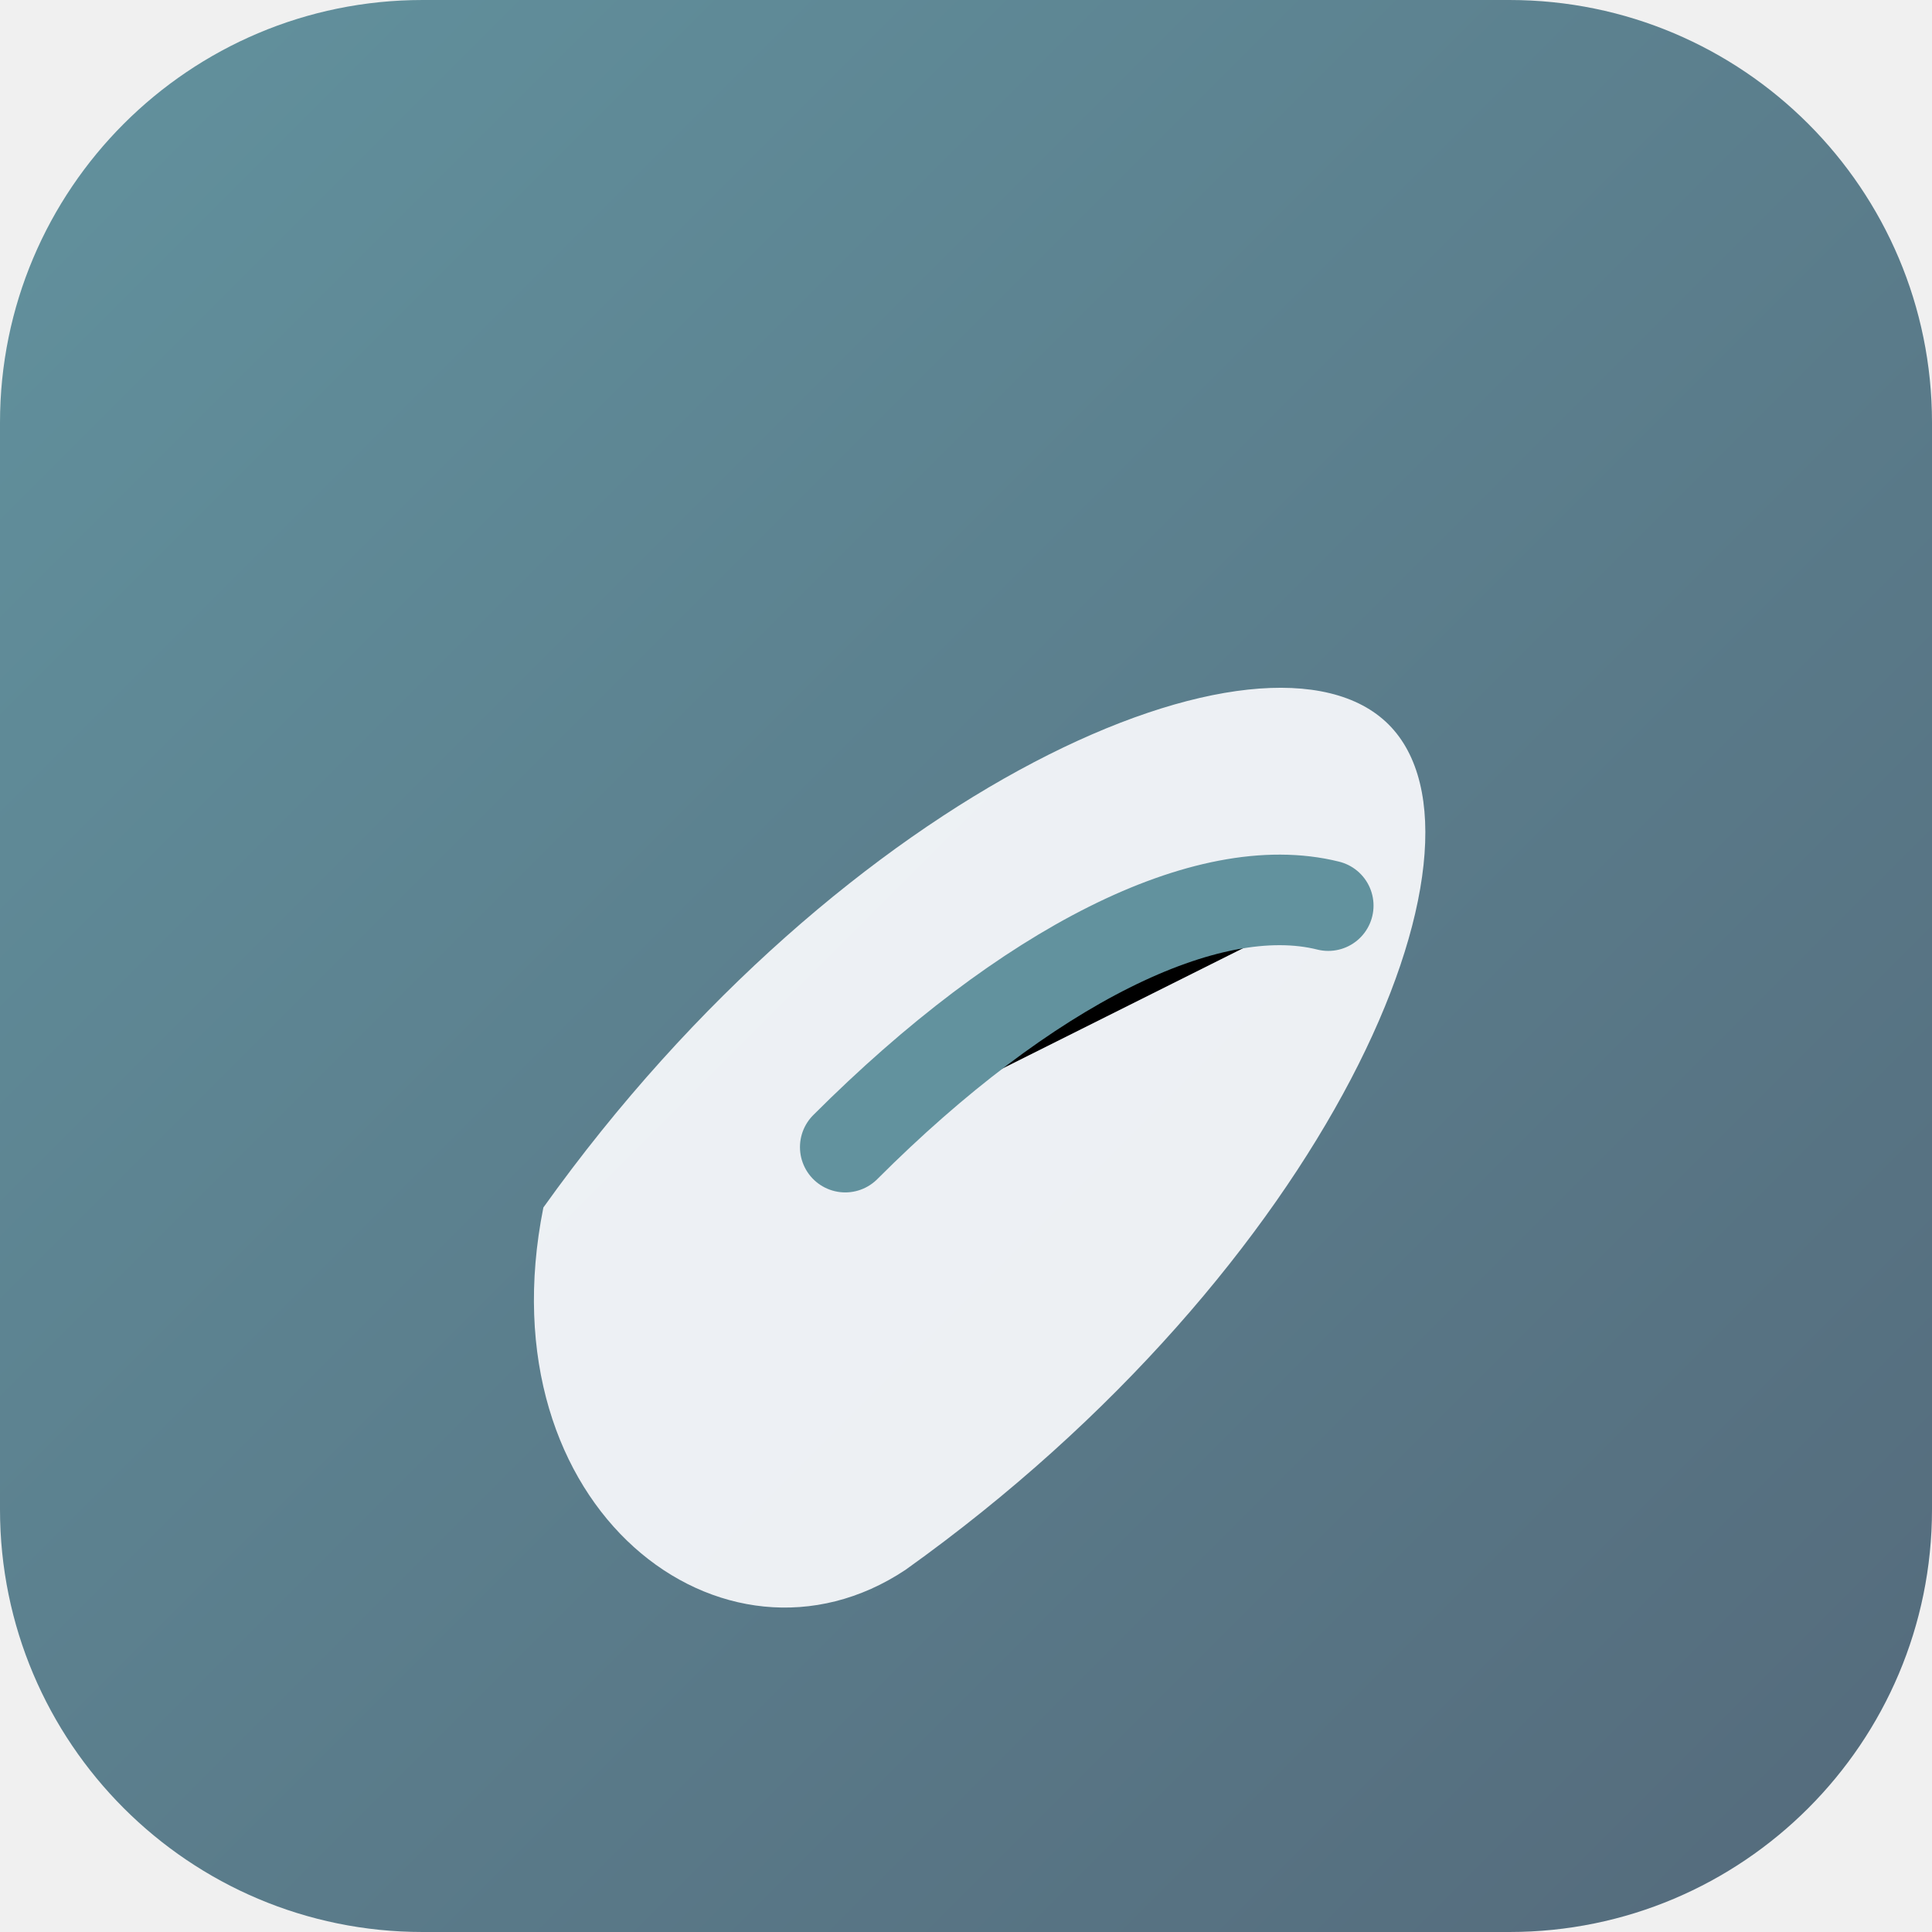
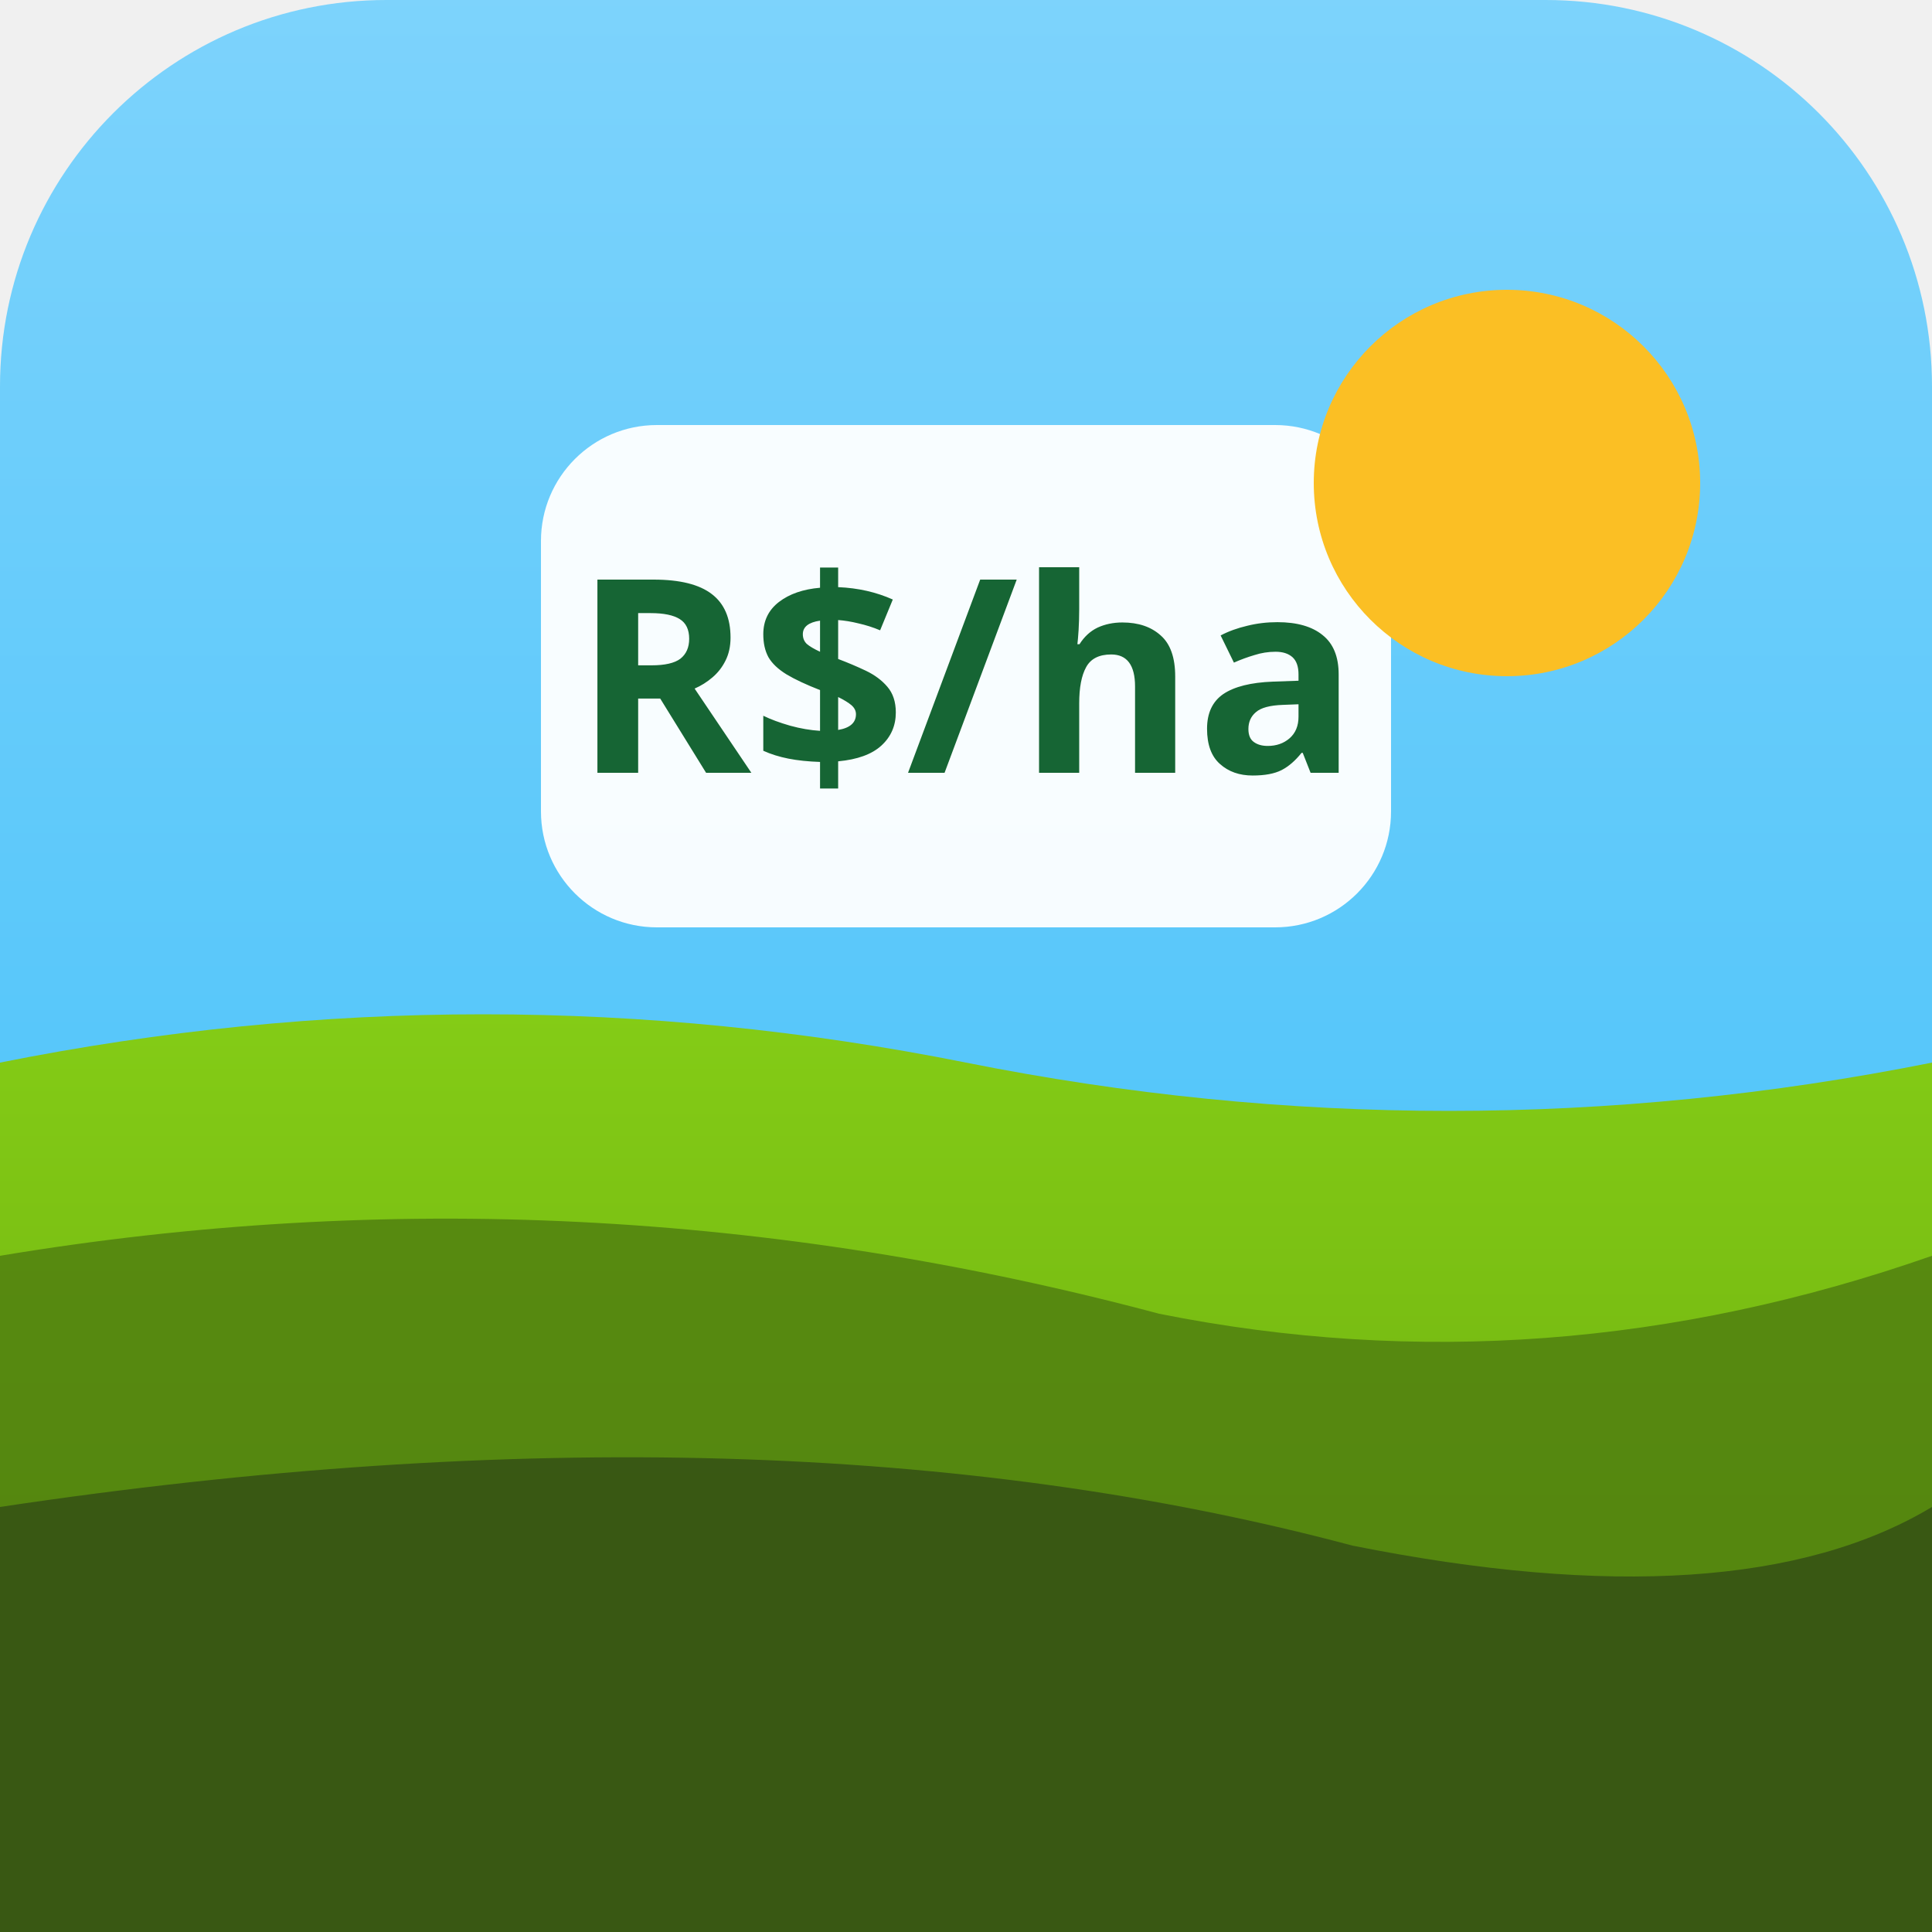
- <svg xmlns="http://www.w3.org/2000/svg" viewBox="0 0 64 64">
+ <svg xmlns="http://www.w3.org/2000/svg" viewBox="0 0 100 100">
  <defs>
-     <linearGradient id="g" x1="0" x2="1" y1="0" y2="1">
-       <stop offset="0" stop-color="#62929E" />
-       <stop offset="1" stop-color="#546A7B" />
+     <linearGradient id="skyGrad" x1="0%" y1="0%" x2="0%" y2="100%">
+       <stop offset="0%" style="stop-color:#7dd3fc;stop-opacity:1" />
+       <stop offset="100%" style="stop-color:#38bdf8;stop-opacity:1" />
+     </linearGradient>
+     <linearGradient id="landGrad" x1="0%" y1="0%" x2="0%" y2="100%">
+       <stop offset="0%" style="stop-color:#84cc16;stop-opacity:1" />
+       <stop offset="100%" style="stop-color:#65a30d;stop-opacity:1" />
    </linearGradient>
  </defs>
-   <rect width="64" height="64" rx="14" fill="url(#g)" />
-   <path d="M18 40c10-14 24-20 28-16 4 4-2 18-16 28-6 4-14-2-12-12z" fill="#FDFDFF" opacity="0.9" />
-   <path d="M28 38c6-6 12-9 16-8" stroke="#62929E" stroke-width="3" stroke-linecap="round" />
+   <rect width="100" height="100" rx="20" fill="url(#skyGrad)" />
+   <path d="M0 55 Q25 50 50 55 Q75 60 100 55 L100 100 L0 100 Z" fill="url(#landGrad)" />
+   <path d="M0 65 Q30 60 60 68 Q80 72 100 65 L100 100 L0 100 Z" fill="#4d7c0f" opacity="0.8" />
+   <path d="M0 78 Q40 72 70 80 Q90 84 100 78 L100 100 L0 100 Z" fill="#365314" opacity="0.9" />
+   <rect x="28" y="22" width="44" height="26" rx="6" fill="white" opacity="0.95" />
+   <text x="50" y="40" font-size="14" text-anchor="middle" fill="#166534" font-family="system-ui, sans-serif" font-weight="bold">R$/ha</text>
+   <circle cx="78" cy="25" r="10" fill="#fbbf24" />
</svg>
